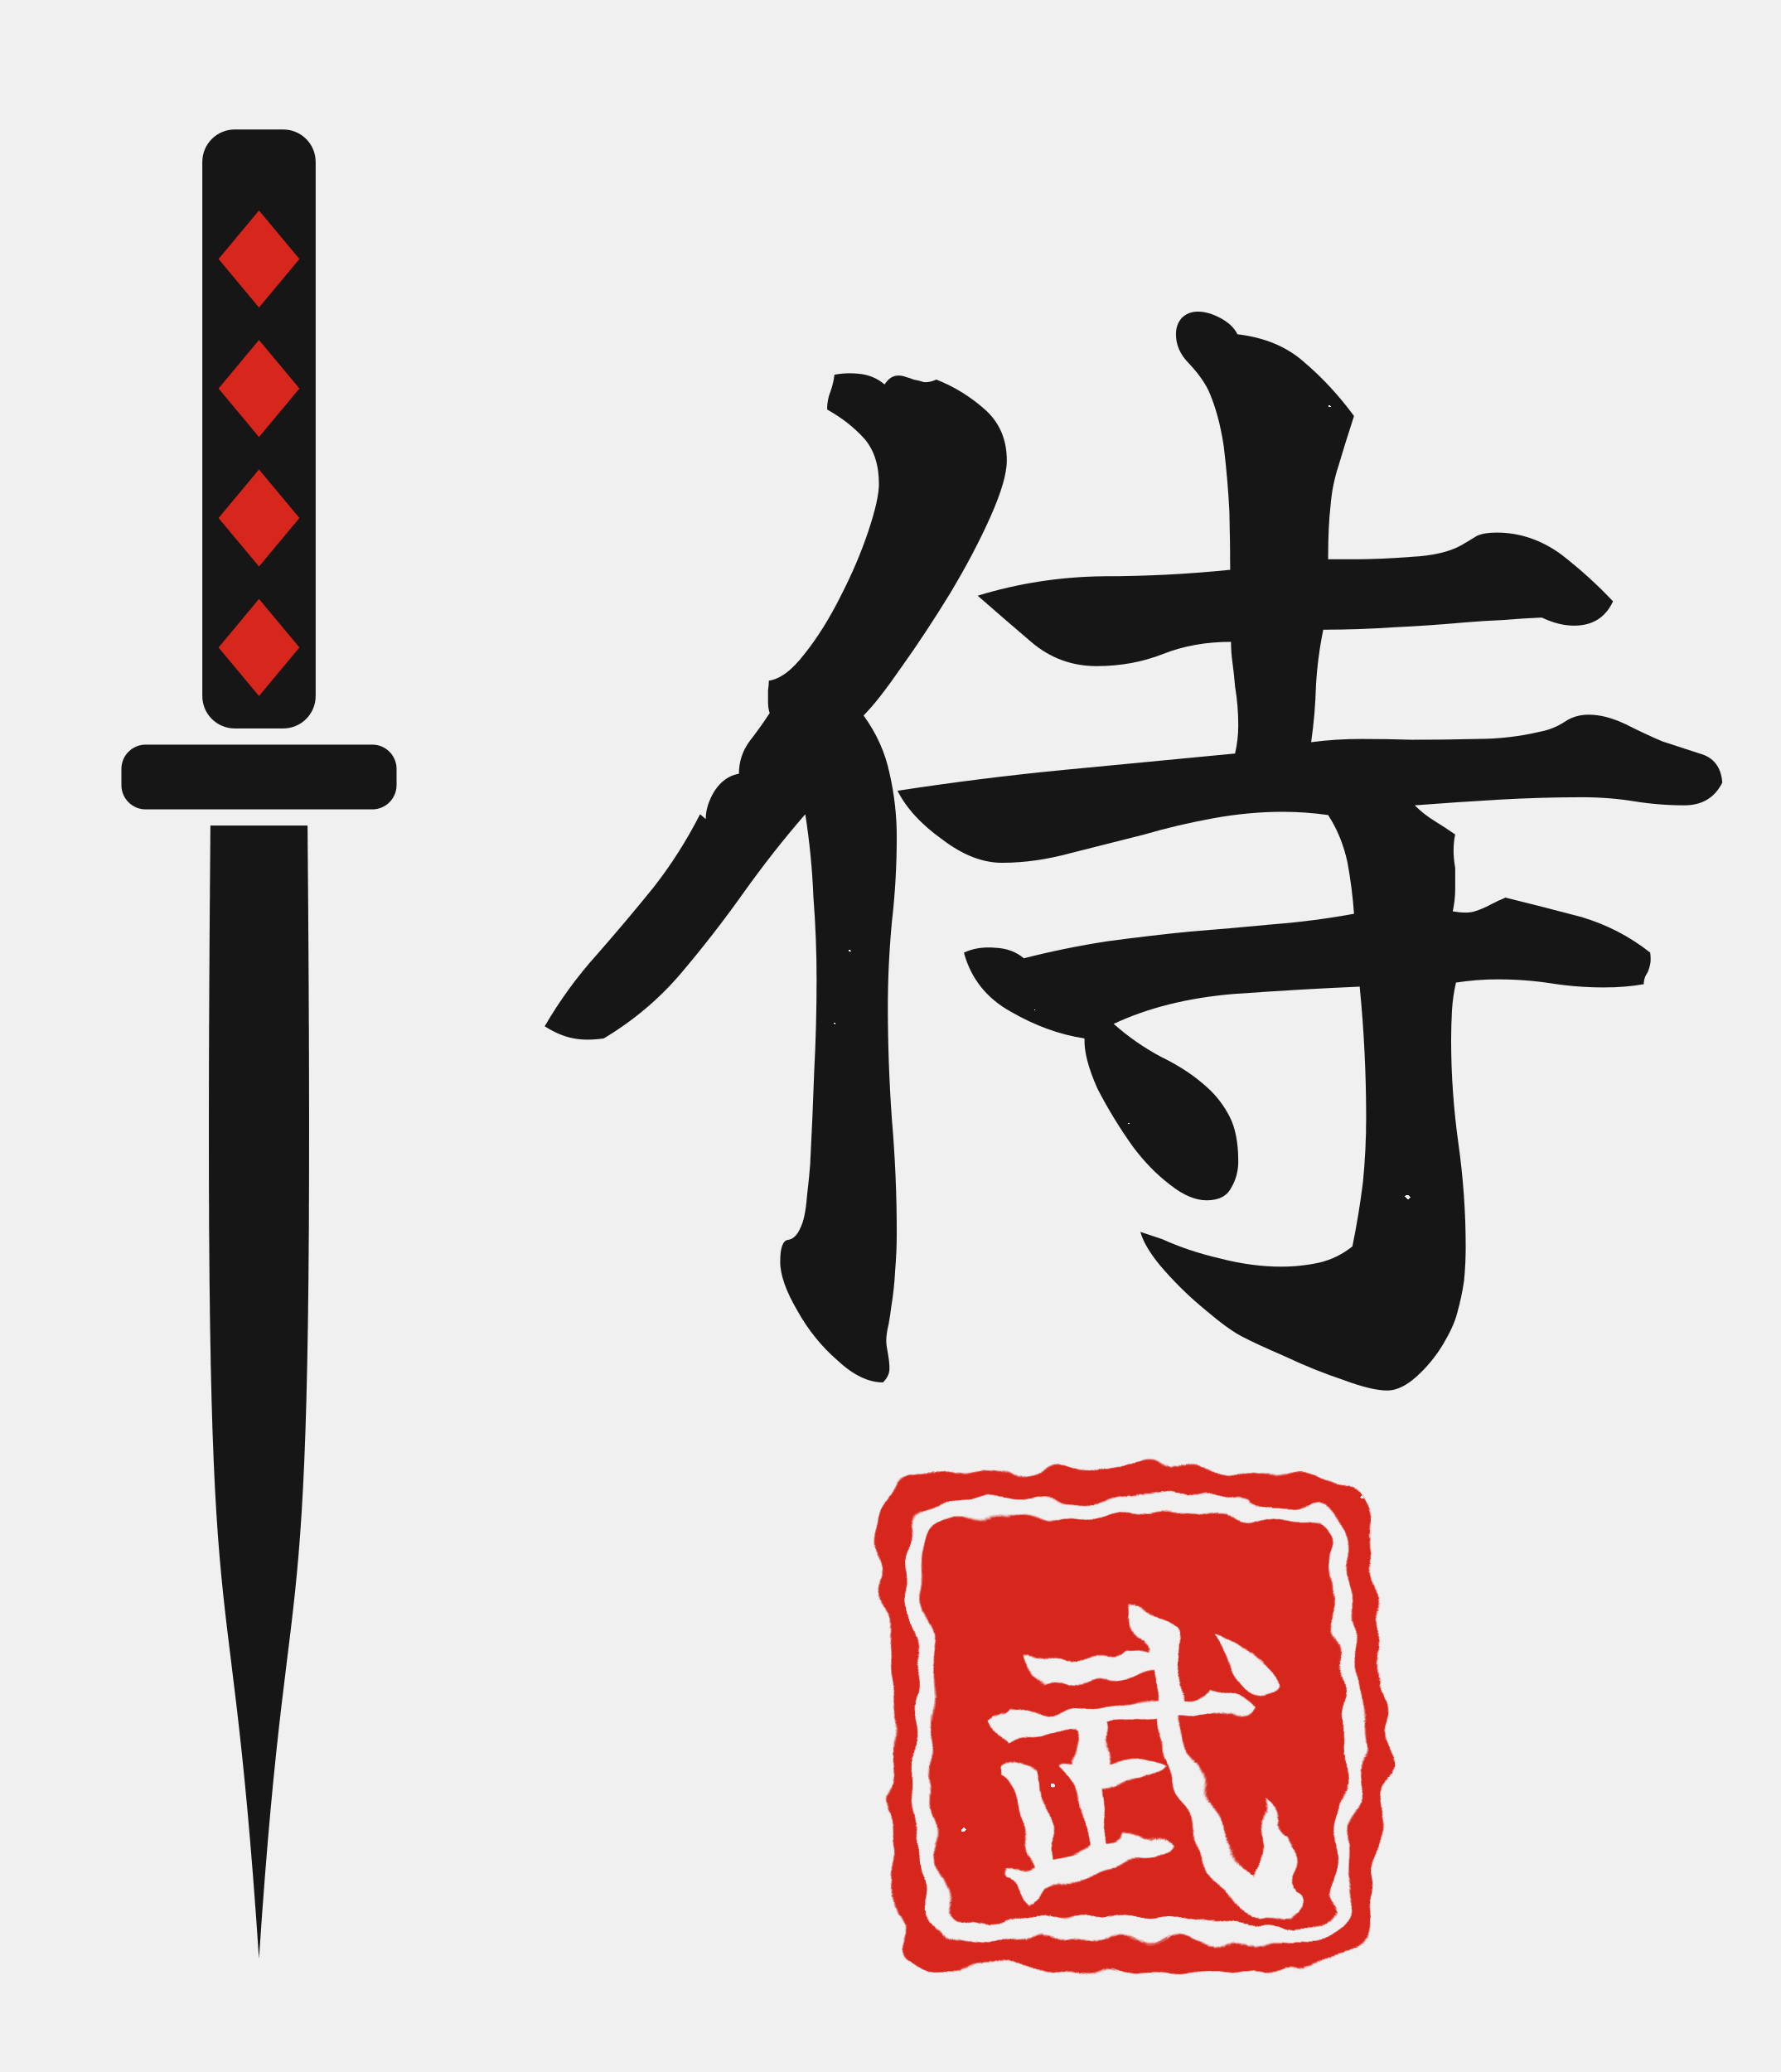
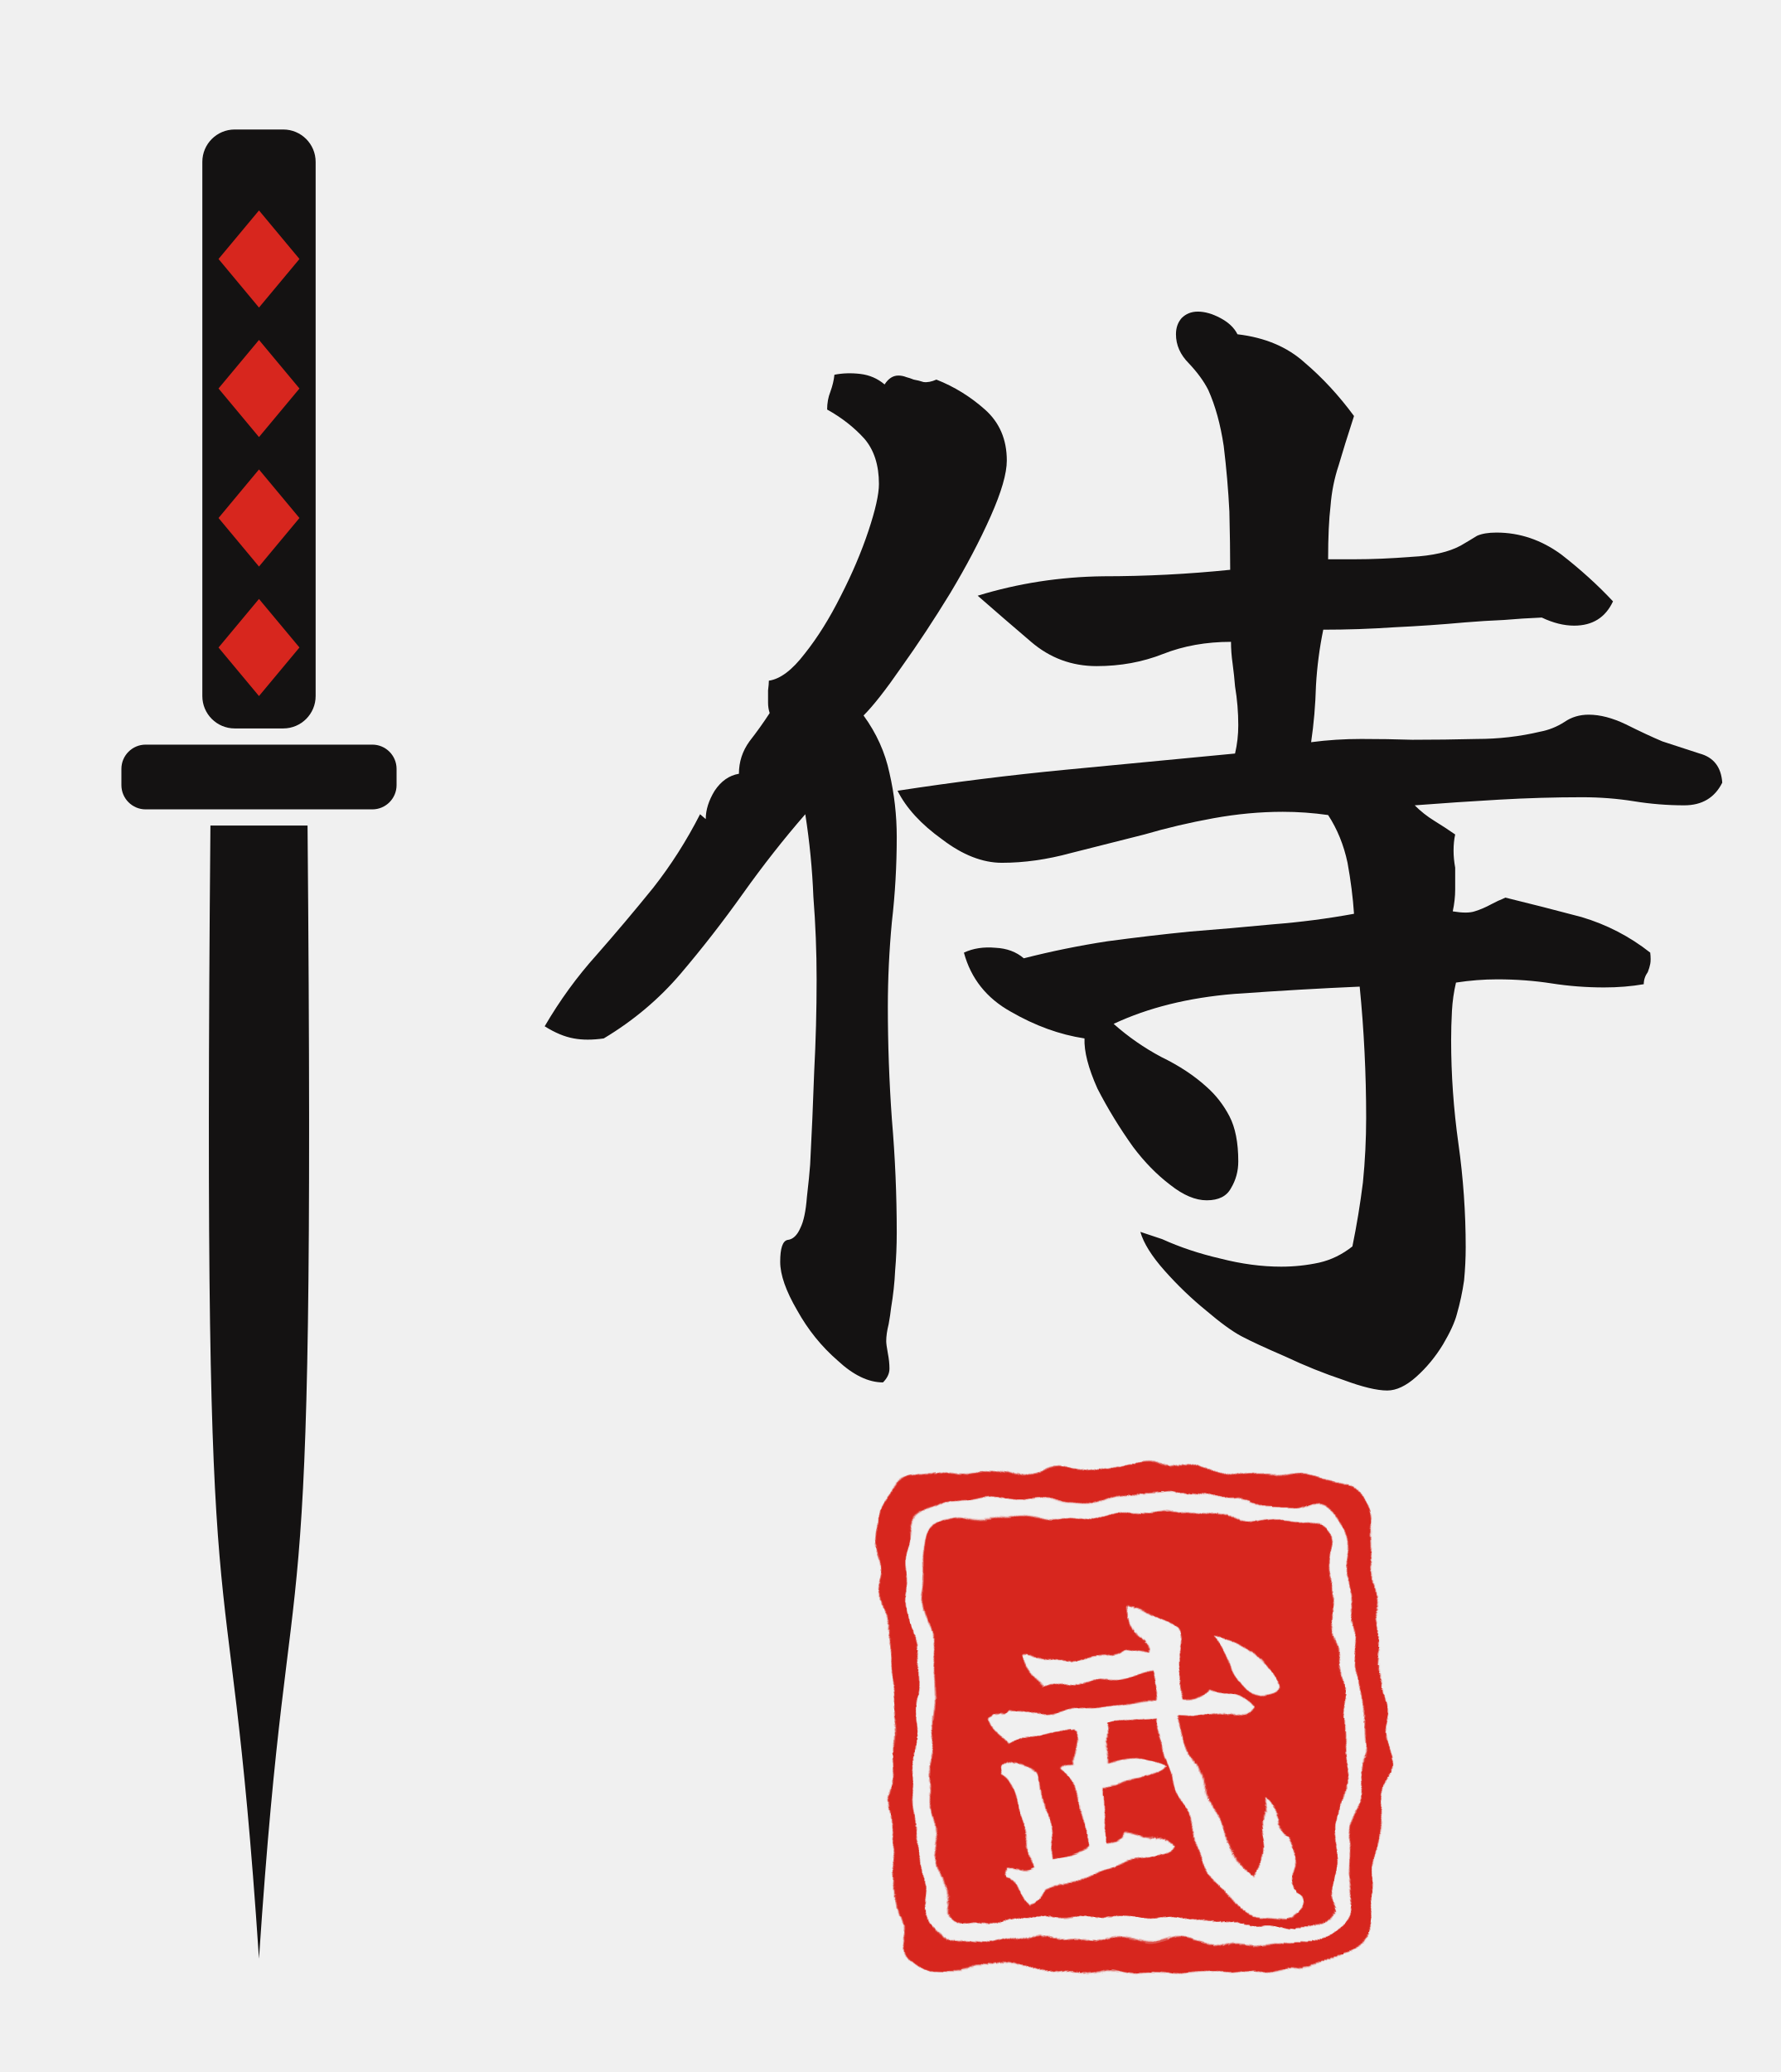
<svg xmlns="http://www.w3.org/2000/svg" width="220" height="256" viewBox="500 1000 220 256">
  <defs>
    <filter id="rough" x="-5%" y="-5%" width="110%" height="110%">
      <feTurbulence type="fractalNoise" baseFrequency="0.03" numOctaves="2" seed="304" result="n" />
      <feDisplacementMap in="SourceGraphic" in2="n" scale="9" xChannelSelector="R" yChannelSelector="G" result="d" />
      <feTurbulence type="fractalNoise" baseFrequency="0.25" numOctaves="1" seed="305" result="n2" />
-       <feDisplacementMap in="d" in2="n2" scale="3" xChannelSelector="R" yChannelSelector="G" />
+       <feDisplacementMap in="d" in2="n2" scale="2" xChannelSelector="R" yChannelSelector="G" />
    </filter>
    <filter id="brush" x="-10%" y="-10%" width="120%" height="120%">
      <feTurbulence type="fractalNoise" baseFrequency="0.018" numOctaves="3" seed="306" result="n" />
      <feDisplacementMap in="SourceGraphic" in2="n" scale="22" xChannelSelector="R" yChannelSelector="G" result="d" />
      <feTurbulence type="fractalNoise" baseFrequency="0.3" numOctaves="1" seed="307" result="n2" />
      <feDisplacementMap in="d" in2="n2" scale="4" xChannelSelector="R" yChannelSelector="G" />
    </filter>
    <filter id="grain" filterUnits="userSpaceOnUse" x="0" y="0" width="1200" height="1800">
      <feTurbulence type="fractalNoise" baseFrequency="0.55" numOctaves="2" seed="308" result="n" />
      <feColorMatrix in="n" type="matrix" values="0 0 0 0 0  0 0 0 0 0  0 0 0 0 0  1.7 0 0 0 -0.6" result="a" />
      <feComponentTransfer in="a" result="m">
        <feFuncA type="discrete" tableValues="1 1 1 1 1 1 1 1 1 0" />
      </feComponentTransfer>
      <feComposite in="SourceGraphic" in2="m" operator="in" />
    </filter>
  </defs>
-   <g filter="url(#grain)">
+   <g>
    <g fill="#141212">
      <rect x="525" y="1016" width="14" height="74" rx="4" />
      <rect x="515" y="1092" width="34" height="8" rx="3" />
      <path d="M526,1102 L538,1102 C539,1216 536,1182 532,1242 C528,1182 525,1216 526,1102Z" />
    </g>
    <path d="M532,1026 l-5,6 l5,6 l5,-6Z" fill="#D7261E" />
    <path d="M532,1042 l-5,6 l5,6 l5,-6Z" fill="#D7261E" />
    <path d="M532,1058 l-5,6 l5,6 l5,-6Z" fill="#D7261E" />
    <path d="M532,1074 l-5,6 l5,6 l5,-6Z" fill="#D7261E" />
    <path d="M712.8 1096.7L712.8 1096.7Q711.4 1099.5 708.1 1099.5L708.1 1099.5Q705.0 1099.5 701.9 1099.0Q698.8 1098.5 695.5 1098.5L695.5 1098.5Q690.4 1098.5 685.2 1098.8Q680.0 1099.1 674.8 1099.5L674.8 1099.5Q675.9 1100.6 677.2 1101.4Q678.5 1102.2 679.8 1103.1L679.8 1103.1Q679.6 1104 679.6 1105.1Q679.6 1106.1 679.8 1107.2L679.8 1107.2Q679.8 1108.5 679.8 1109.9Q679.8 1111.2 679.5 1112.6L679.5 1112.6Q681.3 1112.9 682.2 1112.6Q683.2 1112.3 684.3 1111.7L684.3 1111.7Q684.7 1111.5 685.1 1111.3Q685.6 1111.1 686.0 1110.9L686.0 1110.9Q690.5 1112.0 695.4 1113.3Q700.1 1114.7 703.9 1117.7L703.9 1117.7Q704.0 1118.6 703.9 1119.1Q703.8 1119.6 703.6 1120.1L703.6 1120.1Q703.1 1120.8 703.1 1121.6L703.1 1121.6Q700.8 1122 698.2 1122L698.2 1122Q694.9 1122 691.7 1121.5Q688.5 1121.0 685 1121.0L685 1121.0Q682.5 1121.0 679.9 1121.4L679.9 1121.4Q679.5 1123.1 679.4 1124.9Q679.3 1126.8 679.3 1128.5L679.3 1128.5Q679.3 1134.9 680.2 1141.3Q681.1 1147.7 681.1 1154.1L681.1 1154.1Q681.1 1156.1 680.9 1158.2Q680.6 1160.3 680.0 1162.4L680.0 1162.4Q679.6 1163.9 678.3 1166.1Q676.9 1168.4 675.0 1170.1Q673.1 1171.8 671.4 1171.8L671.4 1171.8Q669.5 1171.8 666.0 1170.5Q662.4 1169.3 658.8 1167.6Q655.1 1166.0 653.4 1165.1L653.4 1165.1Q651.7 1164.2 649 1161.9Q646.3 1159.7 643.9 1157.0Q641.5 1154.3 640.9 1152.2L640.9 1152.2L643.6 1153.1Q646.9 1154.6 650.8 1155.5Q654.7 1156.5 658.3 1156.5L658.3 1156.5Q660.7 1156.5 663.0 1156.0Q665.2 1155.5 667.1 1154.0L667.1 1154.0Q667.9 1150.1 668.4 1146.1Q668.8 1142.1 668.8 1138.1L668.8 1138.1Q668.8 1134 668.6 1130.0Q668.4 1125.9 668.0 1121.9L668.0 1121.9Q661 1122.2 652.5 1122.8Q644.0 1123.5 637.6 1126.5L637.6 1126.5Q640.3 1128.9 643.5 1130.6Q646.8 1132.2 649.1 1134.3L649.1 1134.3Q650.8 1135.8 651.9 1137.9Q653.0 1140 653.0 1143.5L653.0 1143.5Q653.0 1145.3 652.1 1146.8Q651.3 1148.3 649.1 1148.3L649.1 1148.3Q647.0 1148.3 644.6 1146.4Q642.1 1144.5 640 1141.7L640 1141.7Q637.5 1138.2 635.6 1134.5Q633.9 1130.7 634 1128.3L634 1128.3Q629.4 1127.6 624.9 1125Q620.4 1122.5 619.1 1117.7L619.1 1117.7Q620.8 1116.9 623.0 1117.1Q625.1 1117.2 626.5 1118.4L626.5 1118.4Q631.6 1117.1 636.8 1116.3Q642.0 1115.6 647.0 1115.1L647.0 1115.1Q652.1 1114.7 657.3 1114.2Q662.4 1113.8 667.3 1112.9L667.3 1112.9Q667.1 1109.9 666.5 1106.6Q665.8 1103.3 664.1 1100.7L664.1 1100.7Q661.3 1100.3 658.5 1100.3L658.5 1100.3Q654.3 1100.3 649.9 1101.1Q645.5 1101.9 641.4 1103.1L641.4 1103.1Q636.7 1104.3 632.3 1105.4Q627.9 1106.6 623.8 1106.6L623.8 1106.6Q620.2 1106.6 616.4 1103.7Q612.5 1100.9 610.9 1097.7L610.9 1097.7Q621.3 1096.1 631.7 1095.1Q642.1 1094.1 652.6 1093.1L652.6 1093.1Q653.0 1091.4 653.0 1089.6L653.0 1089.6Q653.0 1088.4 652.9 1087.2Q652.8 1086 652.6 1084.8L652.6 1084.8Q652.5 1083.5 652.3 1082.0Q652.1 1080.6 652.1 1079.3L652.1 1079.3Q647.5 1079.3 643.7 1080.8Q639.9 1082.3 635.5 1082.3L635.5 1082.3Q630.9 1082.3 627.4 1079.3Q624.0 1076.4 620.8 1073.6L620.8 1073.6Q628.3 1071.3 636.3 1071.2Q644.2 1071.2 652 1070.4L652 1070.4Q652 1067.3 651.9 1063.2Q651.7 1059.2 651.2 1055.1Q650.6 1051.1 649.3 1048.2L649.3 1048.2Q648.5 1046.6 646.9 1044.9Q645.3 1043.3 645.3 1041.3L645.3 1041.3Q645.3 1040.1 646 1039.3Q646.8 1038.5 648.0 1038.5L648.0 1038.5Q649.3 1038.5 650.8 1039.3Q652.3 1040.1 652.9 1041.3L652.9 1041.3Q658 1041.9 661.2 1044.8Q664.5 1047.6 667.3 1051.4L667.3 1051.4Q666.1 1055.1 665.4 1057.5Q664.6 1059.9 664.4 1062.5Q664.1 1065 664.1 1069.1L664.1 1069.1Q664.8 1069.1 665.6 1069.1Q666.4 1069.1 667.3 1069.1L667.3 1069.1Q670.6 1069.1 674.4 1068.8Q678.3 1068.6 680.5 1067.4L680.5 1067.4Q681.7 1066.7 682.5 1066.2Q683.4 1065.8 684.9 1065.8L684.9 1065.8Q689.2 1065.8 692.9 1068.5Q696.5 1071.3 699.3 1074.3L699.3 1074.3Q697.9 1077.3 694.5 1077.3L694.5 1077.3Q692.6 1077.3 690.5 1076.3L690.5 1076.3Q688.1 1076.4 685.8 1076.6Q683.4 1076.7 681.0 1076.9L681.0 1076.9Q676.6 1077.3 672.3 1077.5Q667.9 1077.8 663.5 1077.8L663.5 1077.8Q662.8 1081.2 662.6 1084.7Q662.5 1088.3 662.0 1091.7L662.0 1091.7Q665.0 1091.3 668.2 1091.3Q671.4 1091.3 674.5 1091.4L674.5 1091.4Q678.5 1091.4 682.5 1091.3Q686.5 1091.3 690.3 1090.4L690.3 1090.4Q691.9 1090.1 693.3 1089.2Q694.6 1088.3 696.3 1088.3L696.3 1088.3Q698.4 1088.3 700.9 1089.5Q703.5 1090.8 705.4 1091.6L705.4 1091.6Q707.5 1092.3 710.0 1093.1Q712.6 1093.8 712.8 1096.7ZM624.4 1056.9L624.4 1056.9Q624.4 1059.3 622.4 1063.8Q620.4 1068.3 617.4 1073.3Q614.4 1078.2 611.4 1082.4Q608.5 1086.6 606.7 1088.4L606.7 1088.4Q609.1 1091.7 609.9 1095.5Q610.8 1099.4 610.8 1103.4L610.8 1103.4Q610.8 1108.7 610.2 1113.9Q609.7 1119.2 609.7 1124.4L609.7 1124.4Q609.7 1131.3 610.2 1138.3Q610.8 1145.3 610.8 1152.3L610.8 1152.3Q610.8 1154.7 610.6 1157.0Q610.5 1159.2 610.1 1161.6L610.1 1161.6Q610 1162.5 609.8 1163.6Q609.5 1164.8 609.5 1165.7L609.5 1165.7Q609.5 1166.1 609.7 1167.2L609.7 1167.2Q609.9 1168.2 609.9 1169.1Q609.9 1170 609.1 1170.8L609.1 1170.8Q606.4 1170.8 603.5 1168.1Q600.5 1165.5 598.5 1161.9Q596.4 1158.3 596.4 1155.9L596.4 1155.9Q596.4 1153.4 597.3 1153.2Q598.3 1153.1 598.9 1151.7L598.9 1151.7Q599.5 1150.5 599.7 1147.9Q600.0 1145.3 600.1 1143.9L600.1 1143.9Q600.4 1138.2 600.6 1132.4Q600.9 1126.7 600.9 1121.0L600.9 1121.0Q600.9 1115.9 600.5 1110.8Q600.3 1105.7 599.5 1100.6L599.5 1100.6Q595.5 1105.2 591.8 1110.4Q588.1 1115.6 584.1 1120.3Q580.1 1125 574.6 1128.3L574.6 1128.3Q572.5 1128.6 570.9 1128.3Q569.2 1128 567.3 1126.8L567.3 1126.8Q570.1 1122 573.7 1118.0Q577.3 1113.9 580.7 1109.7Q584.0 1105.5 586.5 1100.6L586.5 1100.6L587.2 1101.2Q587.2 1099.5 588.3 1097.7Q589.5 1095.9 591.3 1095.6L591.3 1095.6Q591.3 1093.4 592.6 1091.6Q594.0 1089.8 595.1 1088.1L595.1 1088.1Q594.9 1087.5 594.9 1086.8Q594.9 1086 594.9 1085.3L594.9 1085.3Q595 1084.5 595 1084.1L595 1084.1Q597.1 1083.8 599.4 1080.8Q601.8 1077.8 603.9 1073.6Q606.0 1069.5 607.3 1065.6Q608.6 1061.7 608.6 1059.8L608.6 1059.8Q608.6 1056.3 606.8 1054.2Q604.9 1052.1 602.2 1050.6L602.2 1050.6Q602.2 1049.4 602.6 1048.4Q603.0 1047.3 603.1 1046.3L603.1 1046.3Q604.6 1046.0 606.3 1046.2Q608.0 1046.4 609.3 1047.5L609.3 1047.5Q610 1046.4 611.0 1046.4L611.0 1046.4Q611.5 1046.4 612.0 1046.6Q612.4 1046.7 612.9 1046.9L612.9 1046.9Q613.5 1047 614.1 1047.2Q614.8 1047.3 615.7 1046.9L615.7 1046.9Q619 1048.2 621.7 1050.6Q624.4 1053 624.4 1056.9Z" fill="#141212" />
    <mask id="seal0" maskUnits="userSpaceOnUse" x="0" y="0" width="1200" height="1800">
      <rect x="0" y="0" width="1200" height="1800" fill="#fff" />
      <path d="M660.2 1234.8L660.2 1234.8Q659.4 1235.4 658.6 1235.6Q657.8 1235.8 657.0 1235.8L657.0 1235.8Q655.4 1235.8 654.0 1235.0Q652.5 1234.1 651.3 1232.9Q650.2 1231.6 649.4 1230.3L649.4 1230.3Q648.0 1227.9 646.6 1225.0Q645.3 1222.0 644.2 1219.0Q643.2 1216.0 642.6 1213.4L642.6 1213.4Q641.3 1213.6 639.9 1213.8Q638.5 1214.0 637.4 1214.4L637.4 1214.4Q637.7 1215.1 637.7 1215.7Q637.7 1216.3 637.6 1217.0L637.6 1217.0Q637.6 1217.6 637.6 1218.1Q637.5 1218.7 637.6 1219.4L637.6 1219.4Q639.2 1218.8 641.1 1219.0Q643.1 1219.3 644.3 1220.1L644.3 1220.1Q643.8 1220.7 642.6 1221.1Q641.5 1221.4 640.1 1221.7Q638.7 1222.0 637.5 1222.4L637.5 1222.4Q637.5 1222.9 637.5 1223.3Q637.5 1223.8 637.5 1224.2L637.5 1224.2Q637.5 1225.2 637.5 1226.0Q637.5 1226.9 637.4 1228.2L637.4 1228.2Q637.8 1228.2 638.3 1228.1Q638.9 1228.1 639.4 1227.8Q639.9 1227.6 640 1227.1L640 1227.1Q641.4 1227.5 643.0 1227.6Q644.7 1227.8 645.9 1228.6L645.9 1228.6Q645.7 1229.1 645.3 1229.3Q644.8 1229.4 644.2 1229.4L644.2 1229.4Q644.1 1229.4 643.9 1229.4Q643.7 1229.4 643.5 1229.5L643.5 1229.5Q641.1 1229.9 638.5 1230.6Q635.9 1231.2 633.5 1232.0Q631.0 1232.8 629.0 1233.7L629.0 1233.7Q628.6 1234.4 628.0 1234.7Q627.3 1235.0 626.6 1235.2L626.6 1235.2Q625.7 1234.4 624.9 1233.5Q624.1 1232.5 623.1 1231.8L623.1 1231.8Q622.9 1231.6 623.0 1231.4Q623.1 1231.2 623.2 1231.1L623.2 1231.1Q623.3 1231.0 623.4 1230.9Q623.5 1230.8 623.5 1230.7L623.5 1230.7Q623.7 1230.7 624.0 1230.8Q624.2 1230.8 624.4 1230.9L624.4 1230.9Q625.0 1231.0 625.6 1231.1Q626.2 1231.1 626.9 1230.8L626.9 1230.8Q626.7 1229.4 626.7 1227.8Q626.7 1226.2 626.4 1224.7L626.4 1224.7Q626.3 1223.5 625.8 1222.5Q625.4 1221.4 624.4 1220.8L624.4 1220.8Q624.7 1220.4 624.6 1220.1Q624.6 1219.8 625.0 1219.7L625.0 1219.7Q626.4 1219.8 627.5 1220.4Q628.5 1220.9 629.5 1221.5L629.5 1221.5Q629.9 1223.0 629.9 1224.3Q629.9 1225.6 629.8 1227.0L629.8 1227.0Q629.8 1227.7 629.8 1228.4Q629.8 1229.1 629.8 1229.9L629.8 1229.9Q630.4 1229.8 631.4 1229.7Q632.3 1229.6 633.2 1229.3Q634.1 1229.1 634.5 1228.8L634.5 1228.8Q634.3 1227.6 634.4 1226.1Q634.4 1224.7 634.3 1223.5L634.3 1223.5Q634.2 1222.5 633.9 1221.8Q633.5 1221.1 632.8 1220.9L632.8 1220.9Q633.0 1220.5 633.5 1220.3Q634.0 1220.1 634.3 1220.0L634.3 1220.0Q634.2 1219.8 634.2 1219.5Q634.2 1219.2 634.2 1218.9L634.2 1218.9Q634.2 1217.9 634.1 1216.8Q634.0 1215.7 633.4 1215.2L633.4 1215.2Q631.0 1215.4 629.2 1216.0Q627.3 1216.7 625.4 1217.3L625.4 1217.3Q624.5 1216.3 623.7 1215.3Q622.8 1214.3 622.2 1213.1L622.2 1213.1Q622.2 1212.9 622.5 1212.8L622.5 1212.8Q622.7 1212.8 622.7 1212.6L622.7 1212.6Q622.9 1212.5 623.1 1212.7Q623.4 1212.8 623.6 1212.8L623.6 1212.8Q623.9 1213.0 624.2 1213.1Q624.5 1213.2 624.7 1212.8L624.7 1212.8Q625.3 1213.1 626.0 1213.2Q626.7 1213.3 627.4 1213.2L627.4 1213.2Q628.6 1213.0 630.0 1212.6Q631.3 1212.2 632.5 1212.0L632.5 1212.0Q634.9 1211.5 637.4 1211.4Q639.8 1211.2 641.9 1210.8L641.9 1210.8Q641.9 1209.7 641.7 1208.7Q641.5 1207.7 641.4 1206.9L641.4 1206.9Q638.1 1207.4 634.7 1208.0Q631.4 1208.6 628.9 1209.3L628.9 1209.3Q628.4 1208.4 627.8 1207.7Q627.1 1207.0 626.6 1206.3Q626.0 1205.5 625.9 1204.5L625.9 1204.5Q626.3 1204.3 626.9 1204.4Q627.4 1204.6 628.0 1204.8L628.0 1204.8Q628.5 1205.0 628.9 1205.2Q629.4 1205.3 629.9 1205.4L629.9 1205.4Q631.3 1205.5 632.7 1205.2Q634.2 1204.9 635.6 1204.5Q637.0 1204.0 638.0 1203.6L638.0 1203.6Q638.6 1203.9 639.4 1204.0Q640.2 1204.1 640.8 1204.3L640.8 1204.3Q641.0 1203.5 640.6 1202.9Q640.3 1202.3 639.7 1201.7L639.7 1201.7Q639.7 1201.7 639.6 1201.5L639.6 1201.5Q639.0 1200.9 638.6 1200.3Q638.1 1199.6 638.1 1198.8L638.1 1198.8Q640.3 1199.2 641.6 1199.8Q642.9 1200.4 644.4 1201.3L644.4 1201.3Q644.9 1202.4 645.0 1203.8Q645.0 1205.2 645.0 1206.6L645.0 1206.6Q645.0 1207.6 645.0 1208.5Q645.0 1209.4 645.1 1210.3L645.1 1210.3Q645.3 1210.3 645.7 1210.3L645.7 1210.3Q646.4 1210.3 647.2 1210.1Q648.0 1210.0 648.5 1209.4L648.5 1209.4Q649.2 1209.7 650.3 1210.0Q651.4 1210.2 652.3 1210.5Q653.2 1210.8 653.5 1211.5L653.5 1211.5Q652.7 1212.5 651.0 1212.7Q649.2 1212.9 647.5 1213.0L647.5 1213.0Q646.9 1213.0 646.3 1213.1Q645.7 1213.1 645.2 1213.1L645.2 1213.1Q646.0 1215.8 646.8 1218.3Q647.7 1220.8 648.8 1223.1L648.8 1223.1Q649.9 1225.3 651.3 1227.3Q652.7 1229.2 654.5 1230.7L654.5 1230.7Q654.9 1230.0 655.1 1229.3Q655.2 1228.5 655.2 1227.7L655.2 1227.7Q655.2 1226.3 654.9 1225.0Q654.7 1223.8 654.4 1222.3L654.4 1222.3Q654.8 1222.4 655.2 1222.9Q655.6 1223.5 656.1 1224.1L656.1 1224.1Q656.5 1224.8 657.2 1225.4Q657.8 1226.1 658.4 1226.2L658.4 1226.2Q658.7 1227.0 658.8 1228.0Q658.9 1229.1 658.9 1230.1Q659.0 1231.2 659.3 1232.0L659.3 1232.0Q659.4 1232.3 659.6 1232.5Q659.7 1232.8 659.9 1232.9L659.9 1232.9Q660.3 1233.3 660.4 1233.7Q660.6 1234.1 660.2 1234.8ZM656.8 1209.6L656.8 1209.6Q656.4 1210.1 655.9 1210.3Q655.5 1210.4 655.1 1210.4L655.1 1210.4Q654.3 1210.4 653.5 1209.8Q652.8 1209.1 652.1 1208.1L652.1 1208.1Q651.5 1207.4 651.0 1206.4Q650.5 1205.4 649.9 1204.5Q649.3 1203.6 648.6 1203.1L648.6 1203.1Q648.6 1203.1 649.4 1203.2Q650.1 1203.3 650.8 1203.5L650.8 1203.5Q653.0 1204.0 654.7 1205.5Q656.5 1207.0 656.8 1209.6Z" fill="#000" />
      <rect x="614.2" y="1186.2" width="51.6" height="51.6" rx="3" fill="none" stroke="#000" stroke-width="2.1" />
    </mask>
    <g filter="url(#rough)">
      <rect x="610" y="1182" width="60" height="60" rx="4.8" fill="#D7261E" mask="url(#seal0)" />
    </g>
  </g>
</svg>
